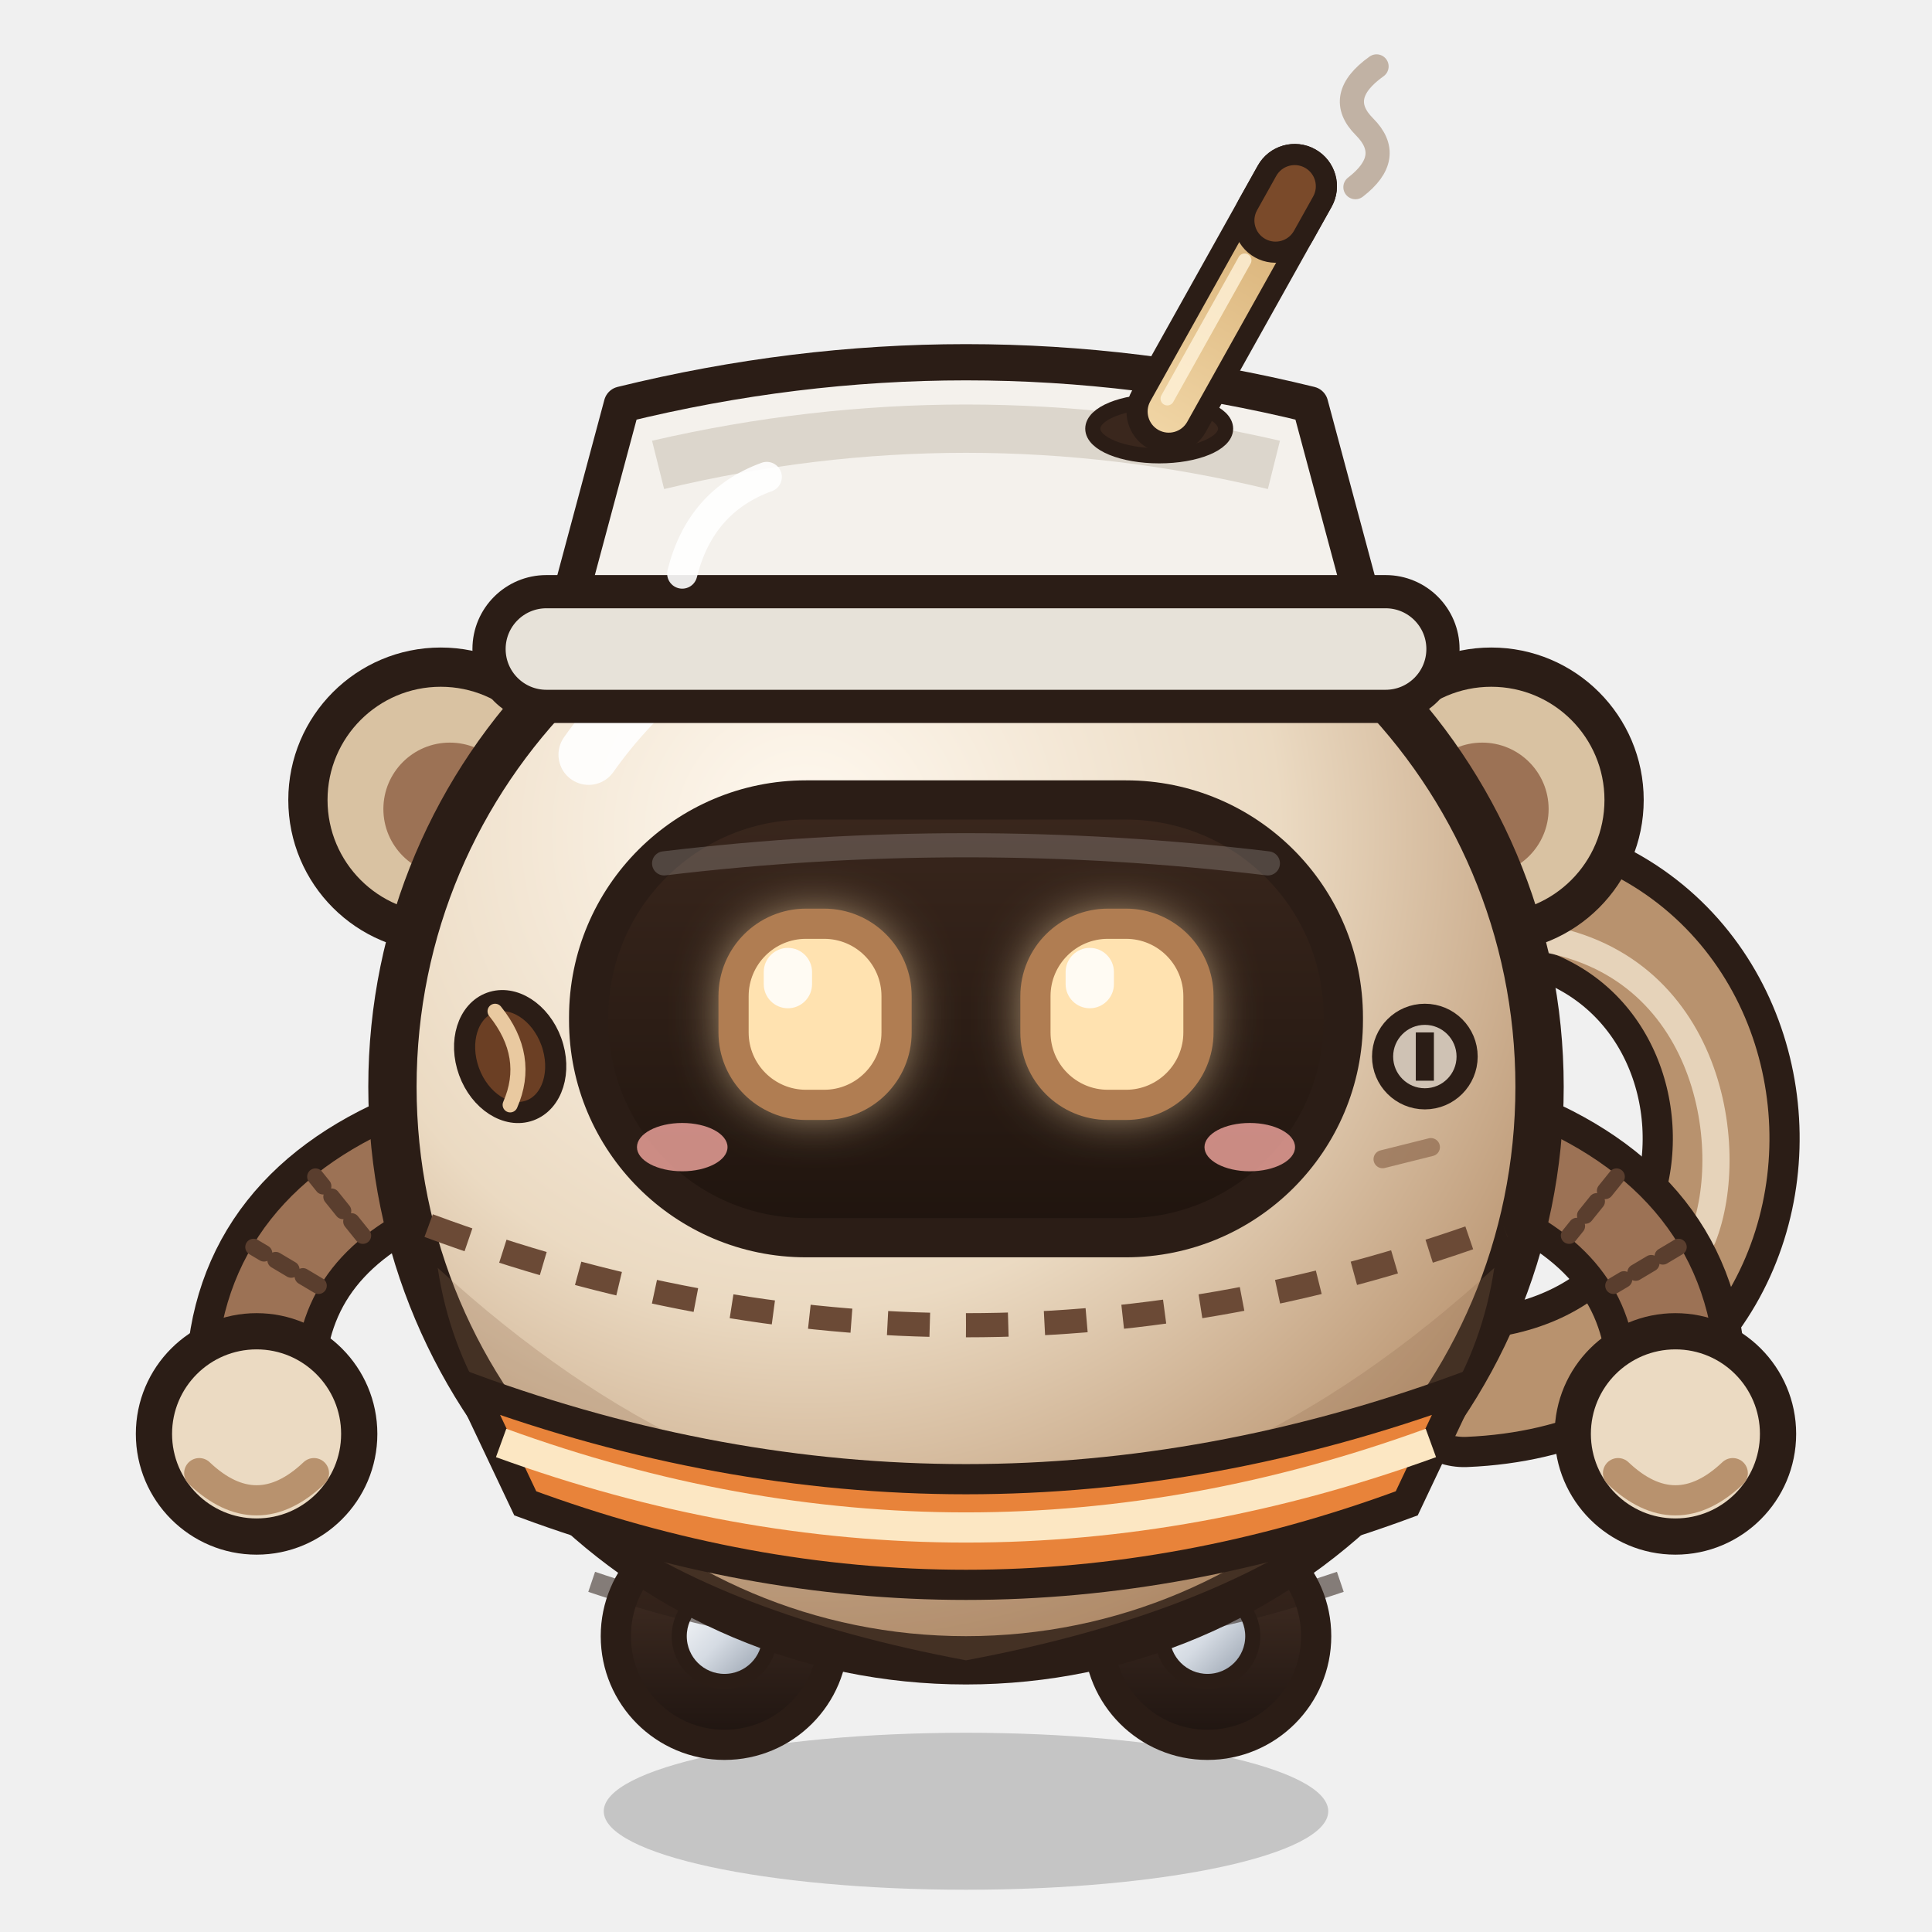
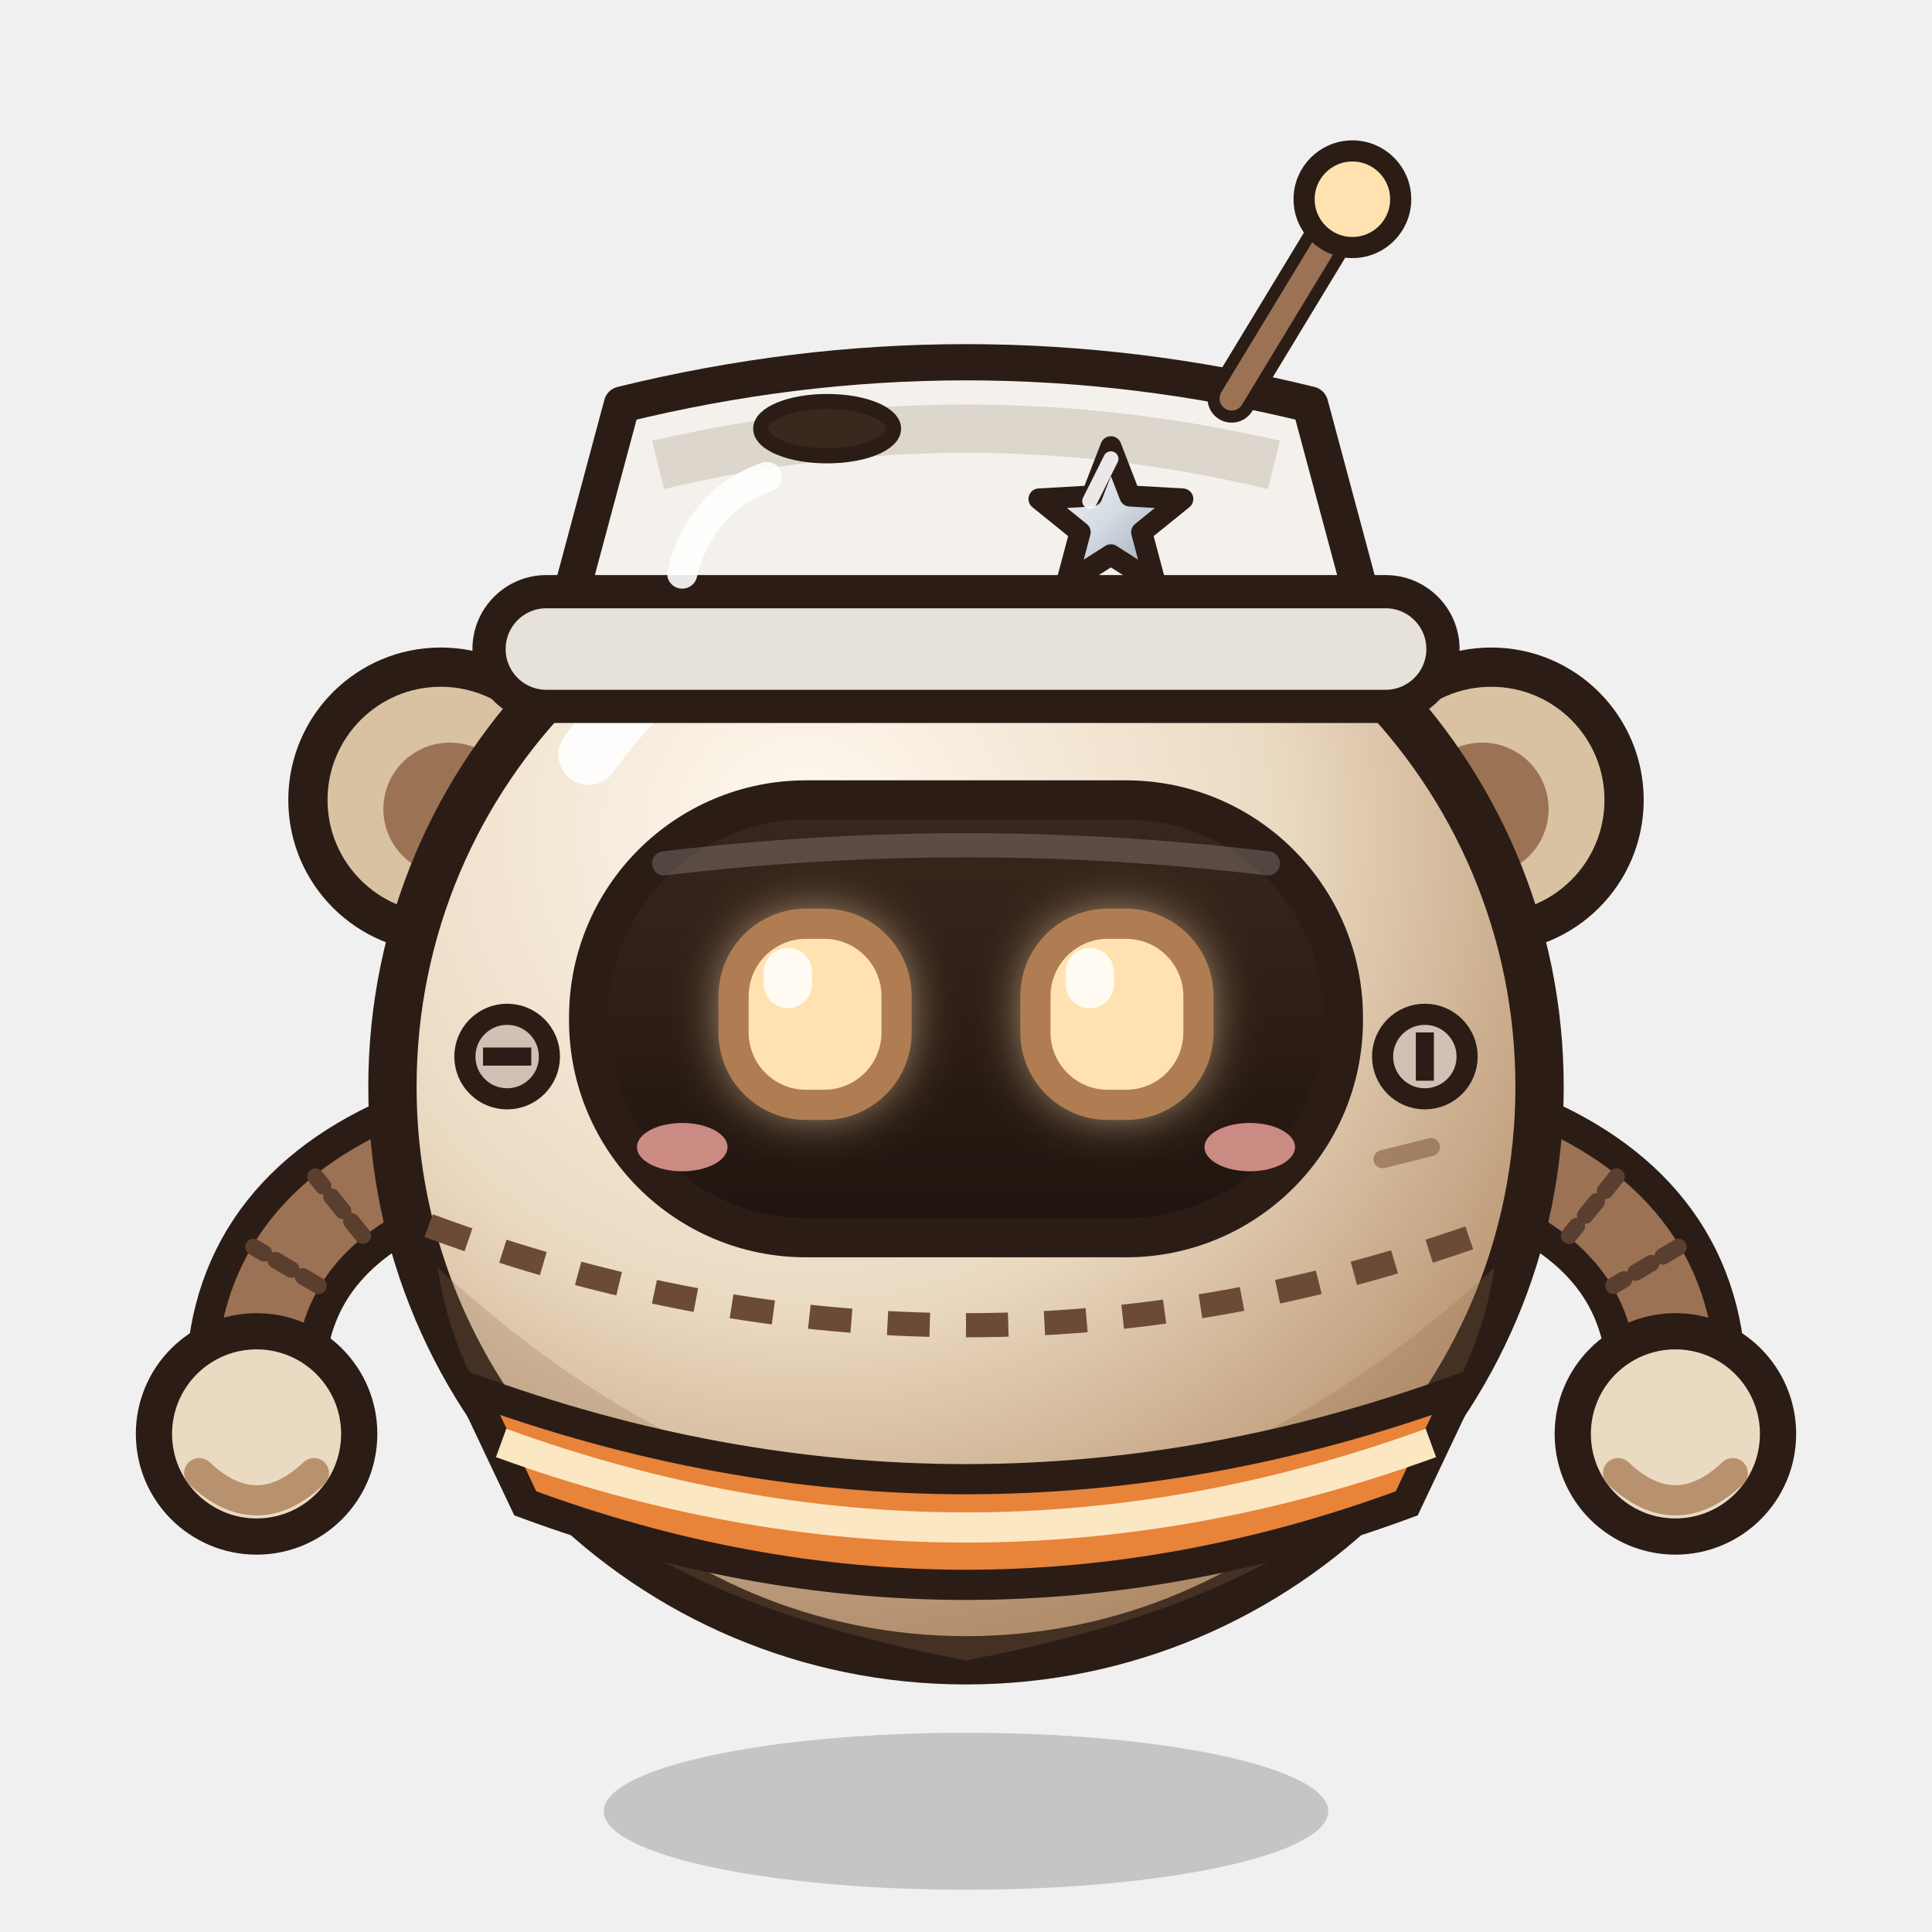
<svg xmlns="http://www.w3.org/2000/svg" viewBox="0 0 64 64" width="256" height="256">
  <defs>
    <radialGradient id="shell" cx="36%" cy="28%" r="75%">
      <stop offset="0%" stop-color="#FFF9F0" />
      <stop offset="55%" stop-color="#EBDAC2" />
      <stop offset="100%" stop-color="#B8926E" />
    </radialGradient>
    <linearGradient id="screen" x1="0" y1="0" x2="0" y2="1">
      <stop offset="0%" stop-color="#3A271D" />
      <stop offset="100%" stop-color="#1F140E" />
    </linearGradient>
    <linearGradient id="hat" x1="0" y1="0" x2="0" y2="1">
      <stop offset="0%" stop-color="#F6C25A" />
      <stop offset="100%" stop-color="#D9952A" />
    </linearGradient>
    <linearGradient id="silver" x1="0" y1="0" x2="1" y2="1">
      <stop offset="0%" stop-color="#FFFFFF" />
      <stop offset="50%" stop-color="#D5DBE3" />
      <stop offset="100%" stop-color="#8E98A6" />
    </linearGradient>
    <filter id="eyeGlow" x="-50%" y="-50%" width="200%" height="200%">
      <feGaussianBlur stdDeviation="0.9" result="b" />
      <feMerge>
        <feMergeNode in="b" />
        <feMergeNode in="SourceGraphic" />
      </feMerge>
    </filter>
-     <linearGradient id="wood" x1="0" y1="0" x2="1" y2="0">
-       <stop offset="0%" stop-color="#F1D6A6" />
-       <stop offset="100%" stop-color="#D2A86C" />
-     </linearGradient>
-     <linearGradient id="tire" x1="0" y1="0" x2="0" y2="1">
-       <stop offset="0%" stop-color="#4A3428" />
-       <stop offset="100%" stop-color="#1E1410" />
-     </linearGradient>
  </defs>
  <ellipse cx="32" cy="60" rx="12" ry="2.6" fill="#000" opacity="0.18" />
-   <circle cx="24" cy="54.2" r="3.6" fill="url(#tire)" stroke="#2B1D16" stroke-width="1" />
-   <circle cx="24" cy="54.2" r="1.5" fill="url(#silver)" stroke="#2B1D16" stroke-width="0.5" />
-   <circle cx="40" cy="54.2" r="3.6" fill="url(#tire)" stroke="#2B1D16" stroke-width="1" />
-   <circle cx="40" cy="54.2" r="1.5" fill="url(#silver)" stroke="#2B1D16" stroke-width="0.5" />
-   <path d="M19.6 52.4 Q32 56.6 44.4 52.4" stroke="#2B1D16" stroke-width="0.7" fill="none" opacity="0.55" />
-   <path d="M47.5 29.5 C59.5 28.5 60.5 45.5 48.5 46" stroke="#2B1D16" stroke-width="5.2" fill="none" stroke-linecap="round" />
-   <path d="M47.5 29.5 C59.5 28.5 60.5 45.5 48.5 46" stroke="#B8926E" stroke-width="3.2" fill="none" stroke-linecap="round" />
-   <path d="M50.5 31 C56.6 31.6 57.6 38 56.4 41" stroke="#EBDAC2" stroke-width="0.9" fill="none" stroke-linecap="round" opacity="0.9" />
  <path d="M15 38 Q9 40 8.5 45" stroke="#2B1D16" stroke-width="4.6" fill="none" stroke-linecap="round" />
  <path d="M15 38 Q9 40 8.5 45" stroke="#9C7255" stroke-width="2.6" fill="none" stroke-linecap="round" />
  <path d="M49 38 Q55 40 55.5 45" stroke="#2B1D16" stroke-width="4.6" fill="none" stroke-linecap="round" />
  <path d="M49 38 Q55 40 55.5 45" stroke="#9C7255" stroke-width="2.6" fill="none" stroke-linecap="round" />
  <path d="M12.02 40.93 L10.45 38.98" stroke="#5A3E2E" stroke-width="0.55" stroke-dasharray="0.6 0.45" stroke-linecap="round" />
  <path d="M10.55 42.59 L8.40 41.31" stroke="#5A3E2E" stroke-width="0.55" stroke-dasharray="0.6 0.45" stroke-linecap="round" />
  <path d="M53.55 38.98 L51.98 40.93" stroke="#5A3E2E" stroke-width="0.55" stroke-dasharray="0.6 0.45" stroke-linecap="round" />
  <path d="M55.60 41.31 L53.45 42.59" stroke="#5A3E2E" stroke-width="0.55" stroke-dasharray="0.6 0.45" stroke-linecap="round" />
  <circle cx="8.5" cy="47.5" r="3.4" fill="#EBDAC2" stroke="#2B1D16" stroke-width="1.2" />
  <circle cx="55.5" cy="47.5" r="3.4" fill="#EBDAC2" stroke="#2B1D16" stroke-width="1.2" />
  <path d="M6.6 48.8 Q8.5 50.6 10.4 48.8" stroke="#B8926E" stroke-width="1" fill="none" stroke-linecap="round" />
  <path d="M53.6 48.8 Q55.5 50.6 57.4 48.8" stroke="#B8926E" stroke-width="1" fill="none" stroke-linecap="round" />
  <circle cx="14.6" cy="26.5" r="4.4" fill="#D9C2A2" stroke="#2B1D16" stroke-width="1.3" />
  <circle cx="14.9" cy="26.8" r="2.2" fill="#9C7255" />
  <circle cx="49.4" cy="26.5" r="4.4" fill="#D9C2A2" stroke="#2B1D16" stroke-width="1.3" />
  <circle cx="49.1" cy="26.8" r="2.2" fill="#9C7255" />
  <circle cx="32" cy="36" r="19" fill="url(#shell)" stroke="#2B1D16" stroke-width="1.6" />
  <path d="M14.5 42 Q32 58 49.5 42 Q48 52 32 55 Q16 52 14.5 42 Z" fill="#8F6A4E" opacity="0.25" />
  <path d="M14.2 40.6 Q32 47.2 49.8 40.6" stroke="#6B4A36" stroke-width="0.8" fill="none" stroke-dasharray="1.4 1.2" />
  <path d="M15.6 46 Q32 52 48.4 46 L46.6 49.8 Q32 55.2 17.4 49.8 Z" fill="#E8833A" stroke="#2B1D16" stroke-width="1" />
  <path d="M16.6 47.8 Q32 53.4 47.4 47.8" stroke="#FCE7C3" stroke-width="1" fill="none" />
-   <ellipse cx="16.9" cy="35" rx="1.45" ry="1.9" transform="rotate(-20 16.9 35)" fill="#6B3F24" stroke="#2B1D16" stroke-width="0.7" />
-   <path d="M16.4 33.5 Q17.6 35 16.9 36.6" stroke="#E9C9A0" stroke-width="0.5" fill="none" stroke-linecap="round" />
+   <circle cx="16.8" cy="35" r="1.4" fill="#CFC2B4" stroke="#2B1D16" stroke-width="0.7" />
+   <path d="M16 35 L17.6 35" stroke="#2B1D16" stroke-width="0.6" />
  <circle cx="47.2" cy="35" r="1.4" fill="#CFC2B4" stroke="#2B1D16" stroke-width="0.7" />
  <path d="M47.2 34.2 L47.2 35.8" stroke="#2B1D16" stroke-width="0.6" />
  <rect x="19.5" y="26.5" width="25" height="14.5" rx="7.2" fill="url(#screen)" stroke="#2B1D16" stroke-width="1.3" />
  <path d="M22 28.6 Q32 27.4 42 28.6" stroke="#fff" stroke-width="0.8" fill="none" opacity="0.18" stroke-linecap="round" />
  <g filter="url(#eyeGlow)">
    <rect x="24.3" y="30.6" width="5.4" height="6" rx="2.4" fill="#FFE2B0" />
    <rect x="34.3" y="30.6" width="5.4" height="6" rx="2.4" fill="#FFE2B0" />
  </g>
  <rect x="24.3" y="30.6" width="5.4" height="6" rx="2.4" fill="none" stroke="#B07D52" stroke-width="1" />
  <rect x="34.3" y="30.6" width="5.4" height="6" rx="2.4" fill="none" stroke="#B07D52" stroke-width="1" />
  <rect x="25.3" y="31.4" width="1.6" height="2" rx="0.8" fill="#fff" opacity="0.85" />
  <rect x="35.3" y="31.4" width="1.6" height="2" rx="0.8" fill="#fff" opacity="0.85" />
  <ellipse cx="22.6" cy="38" rx="1.5" ry="0.8" fill="#F4A7A0" opacity="0.8" />
  <ellipse cx="41.4" cy="38" rx="1.5" ry="0.8" fill="#F4A7A0" opacity="0.8" />
  <path d="M19.5 25 A15 15 0 0 1 26 19.8" stroke="#fff" stroke-width="2" fill="none" stroke-linecap="round" opacity="0.9" />
  <path d="M45.8 38.4 l1.6 -0.4" stroke="#8F6A4E" stroke-width="0.6" stroke-linecap="round" opacity="0.7" />
  <path d="M18.4 21.6 L20.6 13.4 Q32 10.6 43.4 13.4 L45.6 21.6 Z" fill="#F4F1EC" stroke="#2B1D16" stroke-width="1.2" stroke-linejoin="round" />
  <path d="M21.6 14.6 Q32 12.2 42.4 14.6 L42 16.2 Q32 13.8 22 16.2 Z" fill="#DCD6CC" />
  <rect x="16.2" y="19.6" width="31.6" height="3.8" rx="1.9" fill="#E7E2D9" stroke="#2B1D16" stroke-width="1.1" />
-   <ellipse cx="38.4" cy="14.2" rx="2.2" ry="0.9" fill="#3A271D" stroke="#2B1D16" stroke-width="0.5" />
+   <ellipse cx="27.4" cy="14.2" rx="2.2" ry="0.9" fill="#3A271D" stroke="#2B1D16" stroke-width="0.5" />
  <path d="M22.6 19 Q23.2 16.6 25.4 15.8" stroke="#FFFFFF" stroke-width="1" fill="none" stroke-linecap="round" opacity="0.9" />
-   <g transform="translate(38.4 14.2) rotate(-60.8)">
-     <rect x="-0.4" y="-1.05" width="10.65" height="2.1" rx="1.05" fill="url(#wood)" stroke="#2B1D16" stroke-width="0.7" />
-     <rect x="6.85" y="-1.05" width="3.4" height="2.1" rx="1.05" fill="#7A4A2A" stroke="#2B1D16" stroke-width="0.7" />
-     <path d="M1 -0.25 L6.25 -0.25" stroke="#FFF3DA" stroke-width="0.45" stroke-linecap="round" opacity="0.8" />
-   </g>
-   <path d="M44.9 6.2 q1.3 -1 0.3 -2 q-1 -1 0.4 -2" stroke="#B9A797" stroke-width="0.8" fill="none" stroke-linecap="round" opacity="0.85" />
+   <polygon points="36.80,14.80 37.43,16.43 39.18,16.53 37.82,17.63 38.27,19.32 36.80,18.38 35.33,19.32 35.78,17.63 34.42,16.53 36.17,16.43" fill="url(#silver)" stroke="#2B1D16" stroke-width="0.7" stroke-linejoin="round" />
+   <path d="M36.10 16.60 L36.80 15.20" stroke="#fff" stroke-width="0.5" stroke-linecap="round" opacity="0.9" />
+   <line x1="40.8" y1="13.2" x2="44.8" y2="6.6" stroke="#2B1D16" stroke-width="1.6" stroke-linecap="round" />
+   <line x1="40.8" y1="13.2" x2="44.8" y2="6.6" stroke="#9C7255" stroke-width="0.8" stroke-linecap="round" />
+   <circle cx="44.8" cy="6.6" r="1.6" fill="#FFE2B0" stroke="#2B1D16" stroke-width="0.7" />
</svg>
